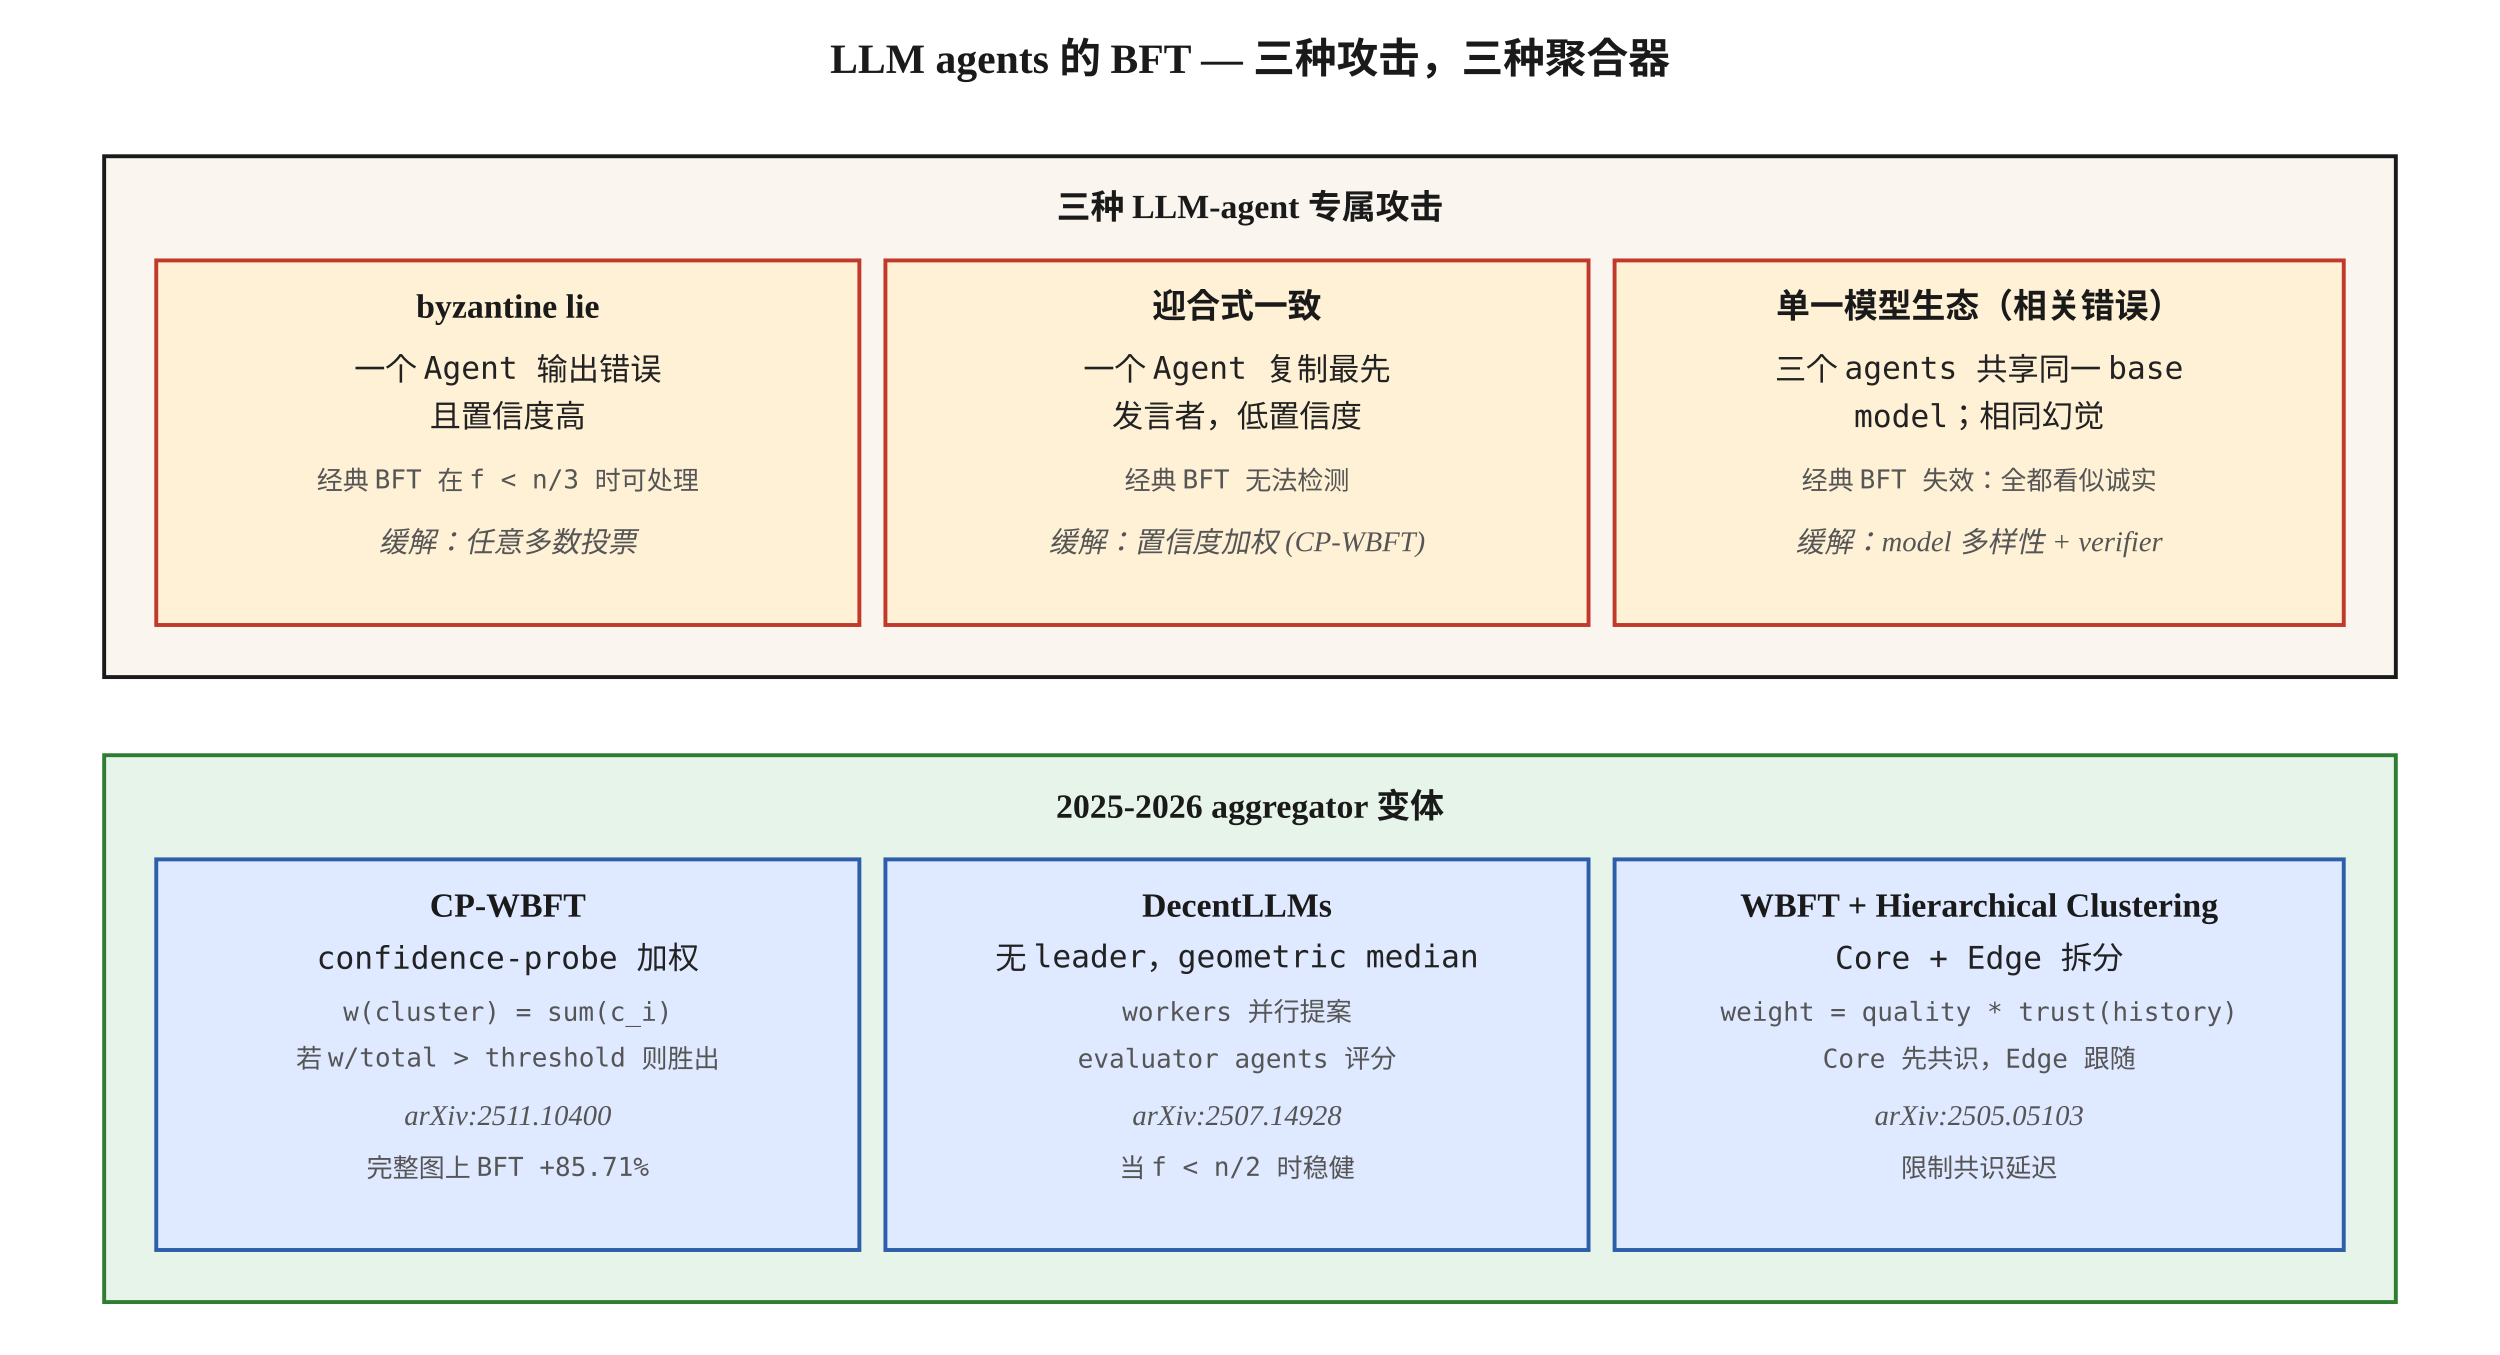
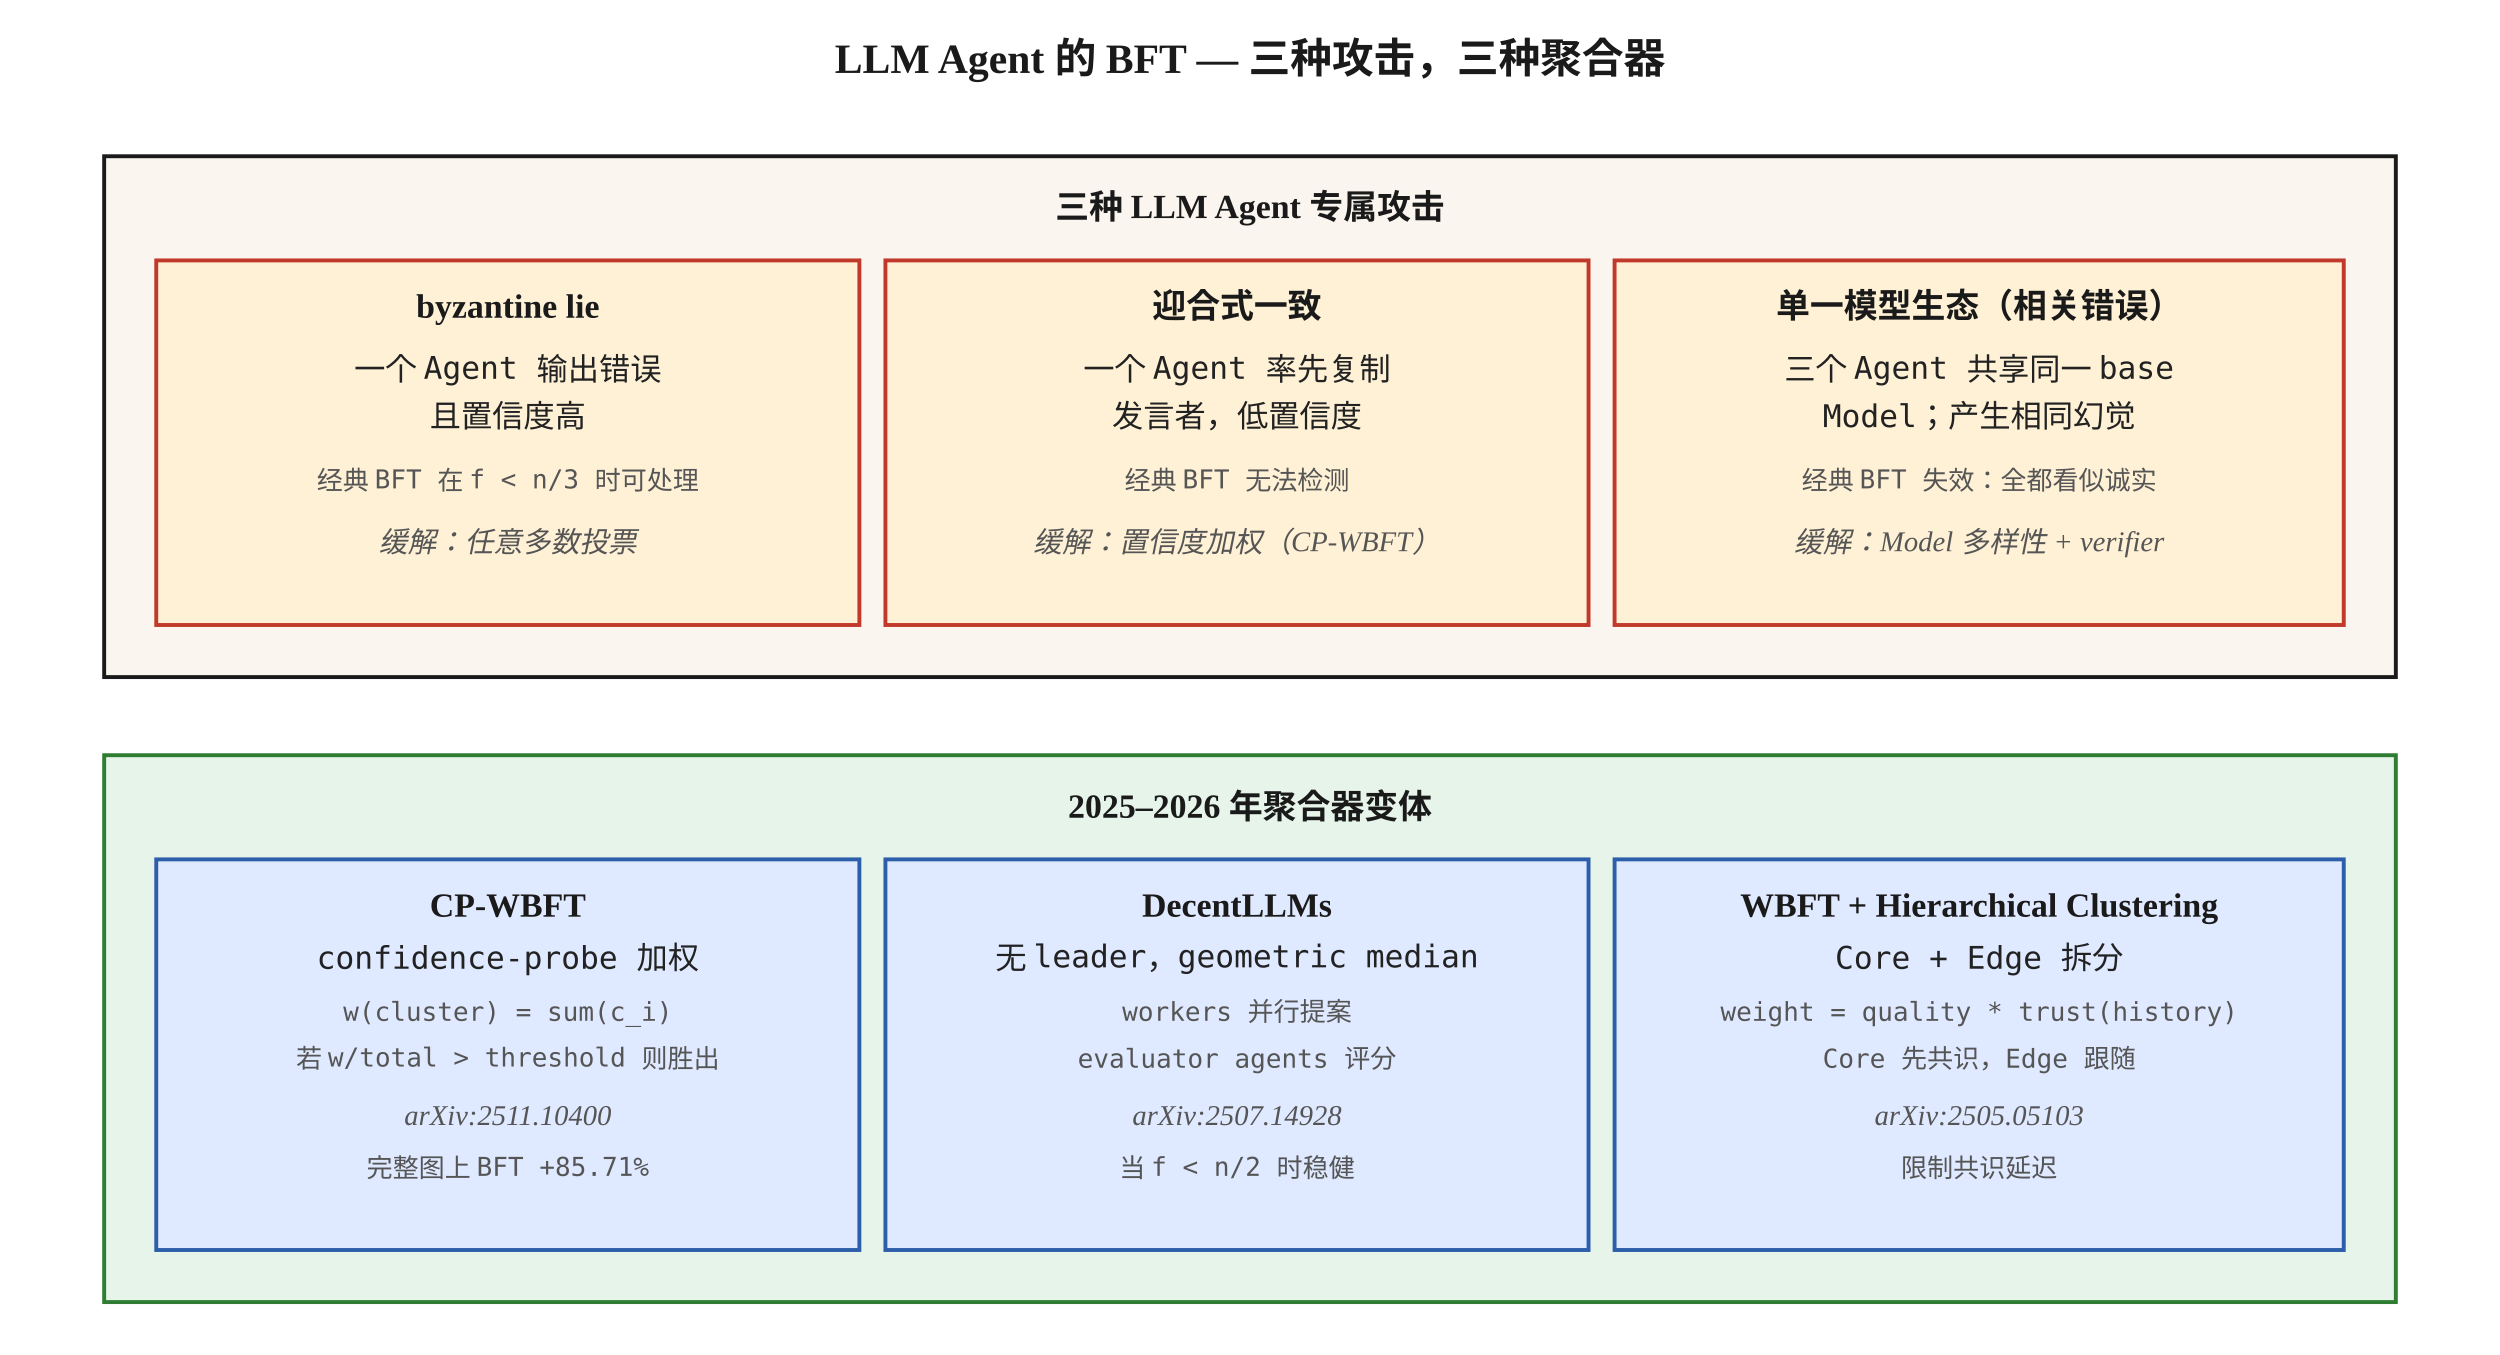
<svg xmlns="http://www.w3.org/2000/svg" viewBox="0 0 960 520" font-family="Georgia, 'Times New Roman', serif">
  <defs>
    <marker id="arrow" viewBox="0 0 10 10" refX="9" refY="5" markerWidth="6" markerHeight="6" orient="auto">
      <path d="M0,0 L10,5 L0,10 z" fill="#1a1a1a" />
    </marker>
    <style>
      .box { fill: #faf6ef; stroke: #1a1a1a; stroke-width: 1.5; }
      .hot { fill: #fff1d6; stroke: #c0392b; stroke-width: 1.5; }
      .cool { fill: #e6f4ea; stroke: #2e7d32; stroke-width: 1.5; }
      .cold { fill: #dfe9ff; stroke: #2c5ea9; stroke-width: 1.5; }
      .title { font-size: 16px; font-weight: 700; fill: #1a1a1a; }
      .head { font-size: 13px; font-weight: 700; fill: #1a1a1a; }
      .step { font-size: 12px; font-family: 'Menlo', monospace; fill: #222; }
      .small { font-size: 10px; font-family: 'Menlo', monospace; fill: #555; }
      .caption { font-size: 11px; fill: #555; font-style: italic; }
    </style>
  </defs>
-   <text x="480" y="28" text-anchor="middle" class="title">LLM agents 的 BFT — 三种攻击，三种聚合器</text>
+   <text x="480" y="28" text-anchor="middle" class="title">LLM Agent 的 BFT — 三种攻击，三种聚合器</text>
  <rect x="40" y="60" width="880" height="200" class="box" />
-   <text x="480" y="84" text-anchor="middle" class="head">三种 LLM-agent 专属攻击</text>
+   <text x="480" y="84" text-anchor="middle" class="head">三种 LLM Agent 专属攻击</text>
  <rect x="60" y="100" width="270" height="140" class="hot" />
  <text x="195" y="122" text-anchor="middle" class="head">byzantine lie</text>
  <text x="195" y="146" text-anchor="middle" class="step">一个 Agent 输出错误</text>
  <text x="195" y="164" text-anchor="middle" class="step">且置信度高</text>
  <text x="195" y="188" text-anchor="middle" class="small">经典 BFT 在 f &lt; n/3 时可处理</text>
  <text x="195" y="212" text-anchor="middle" class="caption">缓解：任意多数投票</text>
  <rect x="340" y="100" width="270" height="140" class="hot" />
  <text x="475" y="122" text-anchor="middle" class="head">迎合式一致</text>
-   <text x="475" y="146" text-anchor="middle" class="step">一个 Agent 复制最先</text>
+   <text x="475" y="146" text-anchor="middle" class="step">一个 Agent 率先复制</text>
  <text x="475" y="164" text-anchor="middle" class="step">发言者，低置信度</text>
  <text x="475" y="188" text-anchor="middle" class="small">经典 BFT 无法检测</text>
-   <text x="475" y="212" text-anchor="middle" class="caption">缓解：置信度加权 (CP-WBFT)</text>
+   <text x="475" y="212" text-anchor="middle" class="caption">缓解：置信度加权（CP-WBFT）</text>
  <rect x="620" y="100" width="280" height="140" class="hot" />
  <text x="760" y="122" text-anchor="middle" class="head">单一模型生态（相关错误）</text>
-   <text x="760" y="146" text-anchor="middle" class="step">三个 agents 共享同一 base</text>
-   <text x="760" y="164" text-anchor="middle" class="step">model；相同幻觉</text>
+   <text x="760" y="146" text-anchor="middle" class="step">三个 Agent 共享同一 base</text>
+   <text x="760" y="164" text-anchor="middle" class="step">Model；产生相同幻觉</text>
  <text x="760" y="188" text-anchor="middle" class="small">经典 BFT 失效：全都看似诚实</text>
-   <text x="760" y="212" text-anchor="middle" class="caption">缓解：model 多样性 + verifier</text>
+   <text x="760" y="212" text-anchor="middle" class="caption">缓解：Model 多样性 + verifier</text>
  <rect x="40" y="290" width="880" height="210" class="cool" />
-   <text x="480" y="314" text-anchor="middle" class="head">2025-2026 aggregator 变体</text>
+   <text x="480" y="314" text-anchor="middle" class="head">2025–2026 年聚合器变体</text>
  <rect x="60" y="330" width="270" height="150" class="cold" />
  <text x="195" y="352" text-anchor="middle" class="head">CP-WBFT</text>
  <text x="195" y="372" text-anchor="middle" class="step">confidence-probe 加权</text>
  <text x="195" y="392" text-anchor="middle" class="small">w(cluster) = sum(c_i)</text>
  <text x="195" y="410" text-anchor="middle" class="small">若 w/total &gt; threshold 则胜出</text>
  <text x="195" y="432" text-anchor="middle" class="caption">arXiv:2511.10400</text>
  <text x="195" y="452" text-anchor="middle" class="small">完整图上 BFT +85.71%</text>
  <rect x="340" y="330" width="270" height="150" class="cold" />
  <text x="475" y="352" text-anchor="middle" class="head">DecentLLMs</text>
  <text x="475" y="372" text-anchor="middle" class="step">无 leader，geometric median</text>
  <text x="475" y="392" text-anchor="middle" class="small">workers 并行提案</text>
  <text x="475" y="410" text-anchor="middle" class="small">evaluator agents 评分</text>
  <text x="475" y="432" text-anchor="middle" class="caption">arXiv:2507.14928</text>
  <text x="475" y="452" text-anchor="middle" class="small">当 f &lt; n/2 时稳健</text>
  <rect x="620" y="330" width="280" height="150" class="cold" />
  <text x="760" y="352" text-anchor="middle" class="head">WBFT + Hierarchical Clustering</text>
  <text x="760" y="372" text-anchor="middle" class="step">Core + Edge 拆分</text>
  <text x="760" y="392" text-anchor="middle" class="small">weight = quality * trust(history)</text>
  <text x="760" y="410" text-anchor="middle" class="small">Core 先共识，Edge 跟随</text>
  <text x="760" y="432" text-anchor="middle" class="caption">arXiv:2505.05103</text>
  <text x="760" y="452" text-anchor="middle" class="small">限制共识延迟</text>
</svg>
